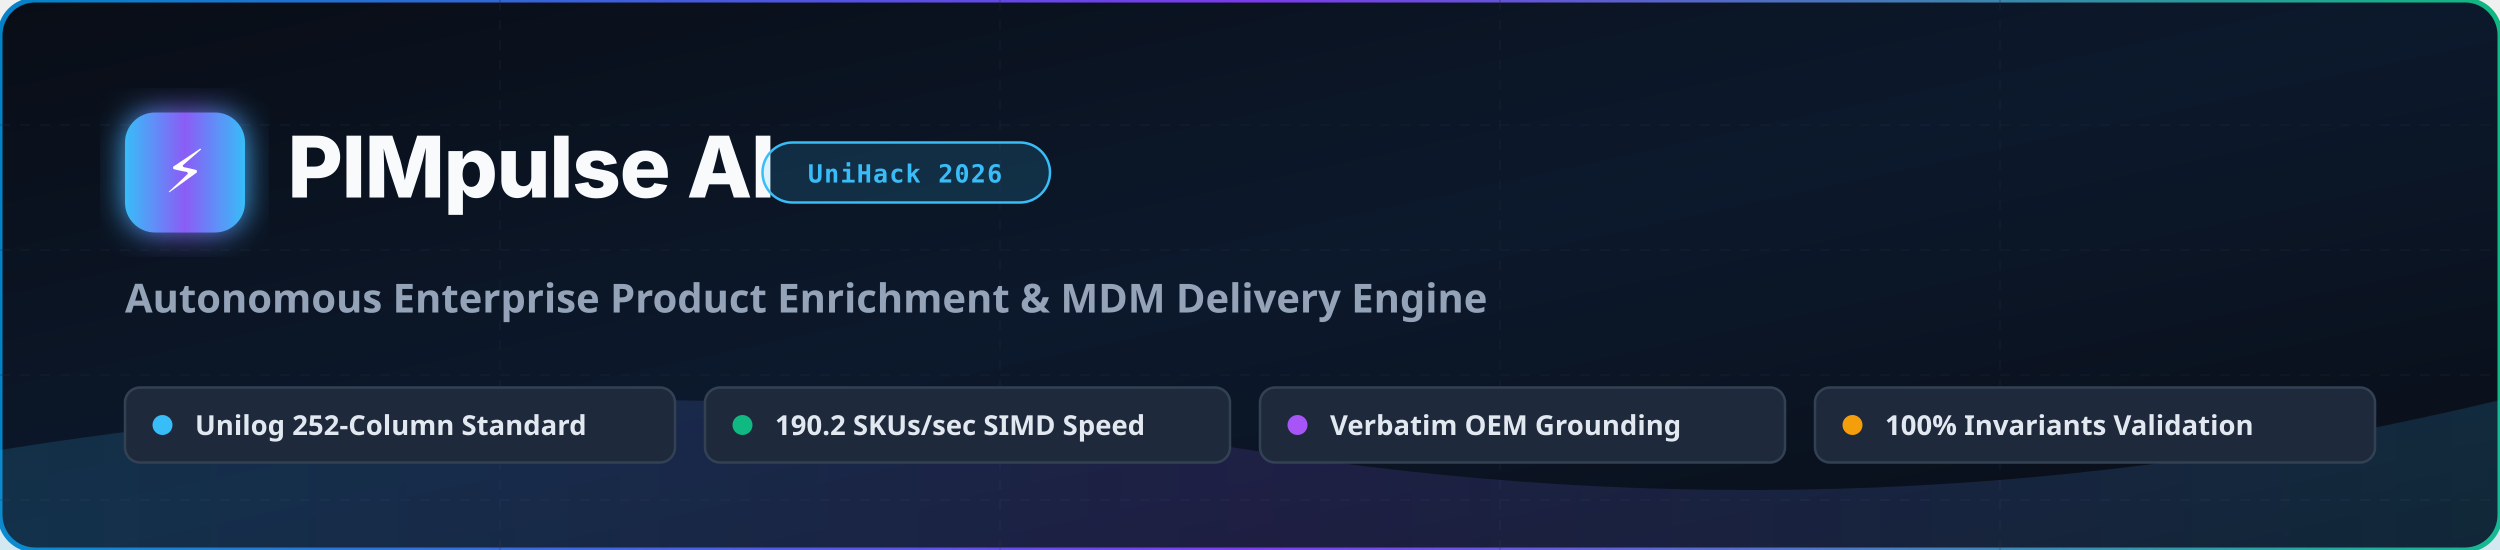
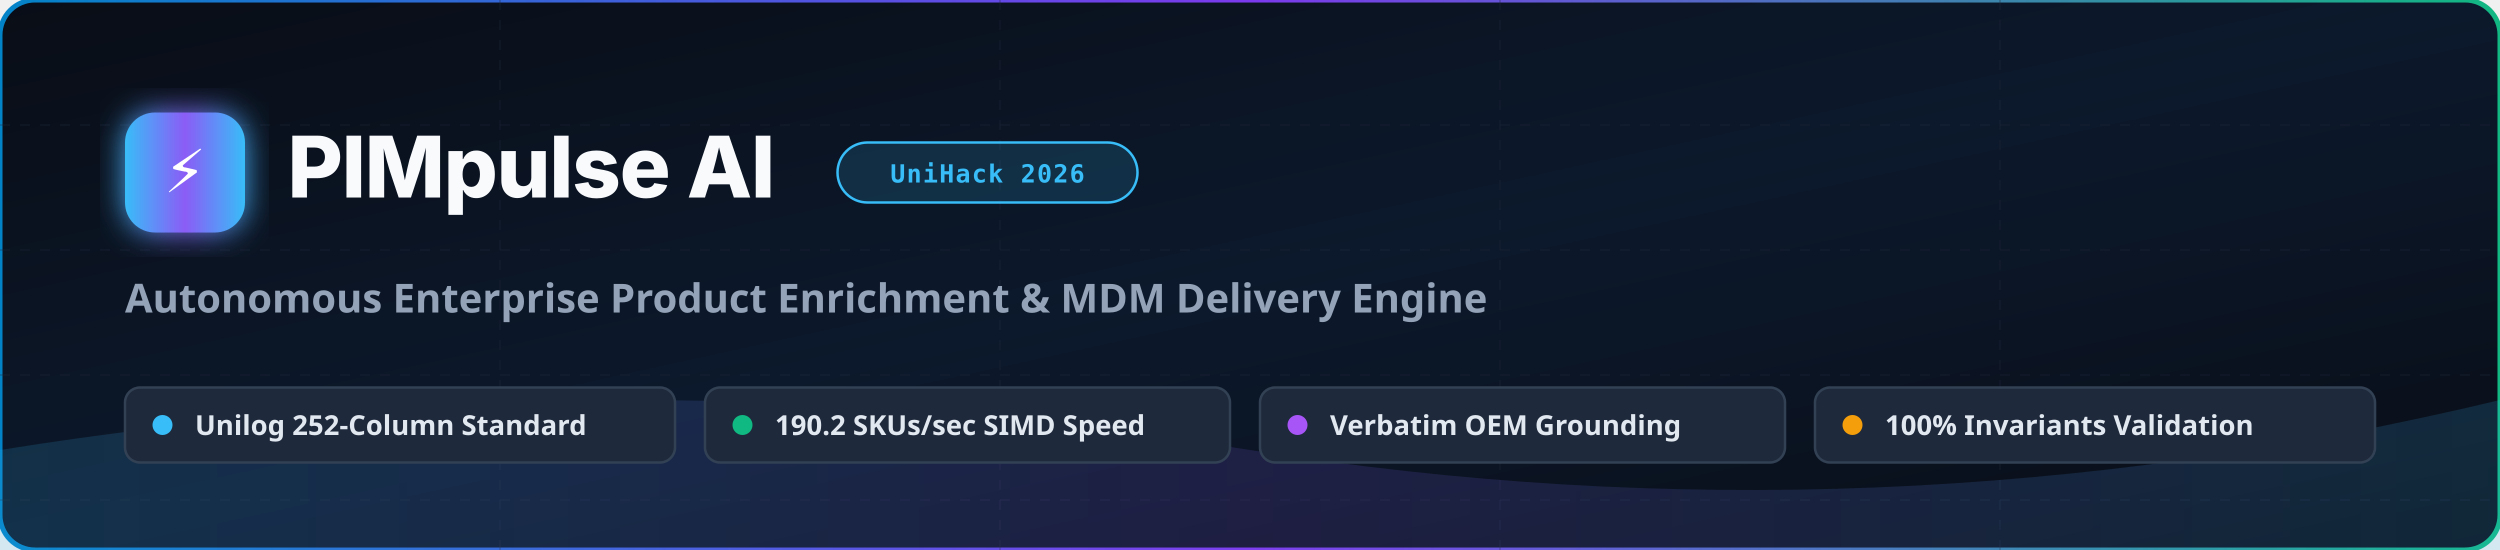
<svg xmlns="http://www.w3.org/2000/svg" viewBox="0 0 1000 220" fill="none" style="width: 100%; height: auto; display: block; border-radius: 12px;">
  <defs>
    <linearGradient id="bgGrad" x1="0%" y1="0%" x2="100%" y2="100%">
      <stop offset="0%" stop-color="#090d16" />
      <stop offset="50%" stop-color="#0c192c" />
      <stop offset="100%" stop-color="#090d16" />
    </linearGradient>
    <linearGradient id="accentGrad" x1="0%" y1="0%" x2="100%" y2="0%">
      <stop offset="0%" stop-color="#38bdf8" />
      <stop offset="50%" stop-color="#8b5cf6" />
      <stop offset="100%" stop-color="#38bdf8" />
    </linearGradient>
    <linearGradient id="borderGrad" x1="0%" y1="0%" x2="100%" y2="0%">
      <stop offset="0%" stop-color="#0284c7" />
      <stop offset="50%" stop-color="#7c3aed" />
      <stop offset="100%" stop-color="#10b981" />
    </linearGradient>
    <filter id="glow" x="-20%" y="-20%" width="140%" height="140%">
      <feGaussianBlur stdDeviation="6" result="blur" />
      <feComposite in="SourceGraphic" in2="blur" operator="over" />
    </filter>
  </defs>
  <rect width="1000" height="220" rx="14" fill="url(#bgGrad)" stroke="url(#borderGrad)" stroke-width="2" />
  <path d="M 0 50 L 1000 50 M 0 100 L 1000 100 M 0 150 L 1000 150 M 0 200 L 1000 200" stroke="#1e293b" stroke-width="0.5" stroke-dasharray="4 4" opacity="0.4" />
  <path d="M 200 0 L 200 220 M 400 0 L 400 220 M 600 0 L 600 220 M 800 0 L 800 220" stroke="#1e293b" stroke-width="0.5" stroke-dasharray="4 4" opacity="0.4" />
  <path d="M 0 180 Q 250 140, 500 180 T 1000 160 L 1000 220 L 0 220 Z" fill="url(#accentGrad)" opacity="0.15" />
  <g transform="translate(50, 45)">
    <rect width="48" height="48" rx="12" fill="url(#accentGrad)" filter="url(#glow)" />
    <text x="24" y="32" font-size="24" font-weight="bold" fill="#ffffff" text-anchor="middle" font-family="system-ui, sans-serif">⚡</text>
    <text x="65" y="34" font-size="34" font-weight="800" fill="#f8fafc" font-family="system-ui, -apple-system, sans-serif" letter-spacing="-0.5">PIMpulse AI</text>
-     <rect x="255" y="12" width="115" height="24" rx="12" fill="rgba(56, 189, 248, 0.15)" stroke="#38bdf8" stroke-width="1" />
-     <text x="312" y="28" font-size="10" font-weight="700" fill="#38bdf8" text-anchor="middle" font-family="monospace" letter-spacing="0.5">UniHack 2026</text>
+     <rect x="285" y="12" width="120" height="24" rx="12" fill="rgba(56, 189, 248, 0.15)" stroke="#38bdf8" stroke-width="1" />
+     <text x="345" y="28" font-size="10" font-weight="700" fill="#38bdf8" text-anchor="middle" font-family="monospace" letter-spacing="0.5">UniHack 2026</text>
  </g>
  <text x="50" y="125" font-size="16" font-weight="600" fill="#94a3b8" font-family="system-ui, sans-serif">Autonomous Enterprise Product Enrichment &amp; MDM Delivery Engine</text>
  <g transform="translate(50, 155)">
    <rect x="0" y="0" width="220" height="30" rx="6" fill="#1e293b" stroke="#334155" stroke-width="1" />
    <circle cx="15" cy="15" r="4" fill="#38bdf8" />
    <text x="28" y="19" font-size="11" font-weight="600" fill="#e2e8f0" font-family="system-ui, sans-serif">Unilog 252-Column Standard</text>
    <rect x="232" y="0" width="210" height="30" rx="6" fill="#1e293b" stroke="#334155" stroke-width="1" />
    <circle cx="247" cy="15" r="4" fill="#10b981" />
    <text x="260" y="19" font-size="11" font-weight="600" fill="#e2e8f0" font-family="system-ui, sans-serif">190.2 SKUs/sec SIMD Speed</text>
    <rect x="454" y="0" width="210" height="30" rx="6" fill="#1e293b" stroke="#334155" stroke-width="1" />
    <circle cx="469" cy="15" r="4" fill="#a855f7" />
    <text x="482" y="19" font-size="11" font-weight="600" fill="#e2e8f0" font-family="system-ui, sans-serif">Verbatim OEM Grounding</text>
    <rect x="676" y="0" width="224" height="30" rx="6" fill="#1e293b" stroke="#334155" stroke-width="1" />
    <circle cx="691" cy="15" r="4" fill="#f59e0b" />
    <text x="704" y="19" font-size="11" font-weight="600" fill="#e2e8f0" font-family="system-ui, sans-serif">100% Invariants Validation</text>
  </g>
</svg>
